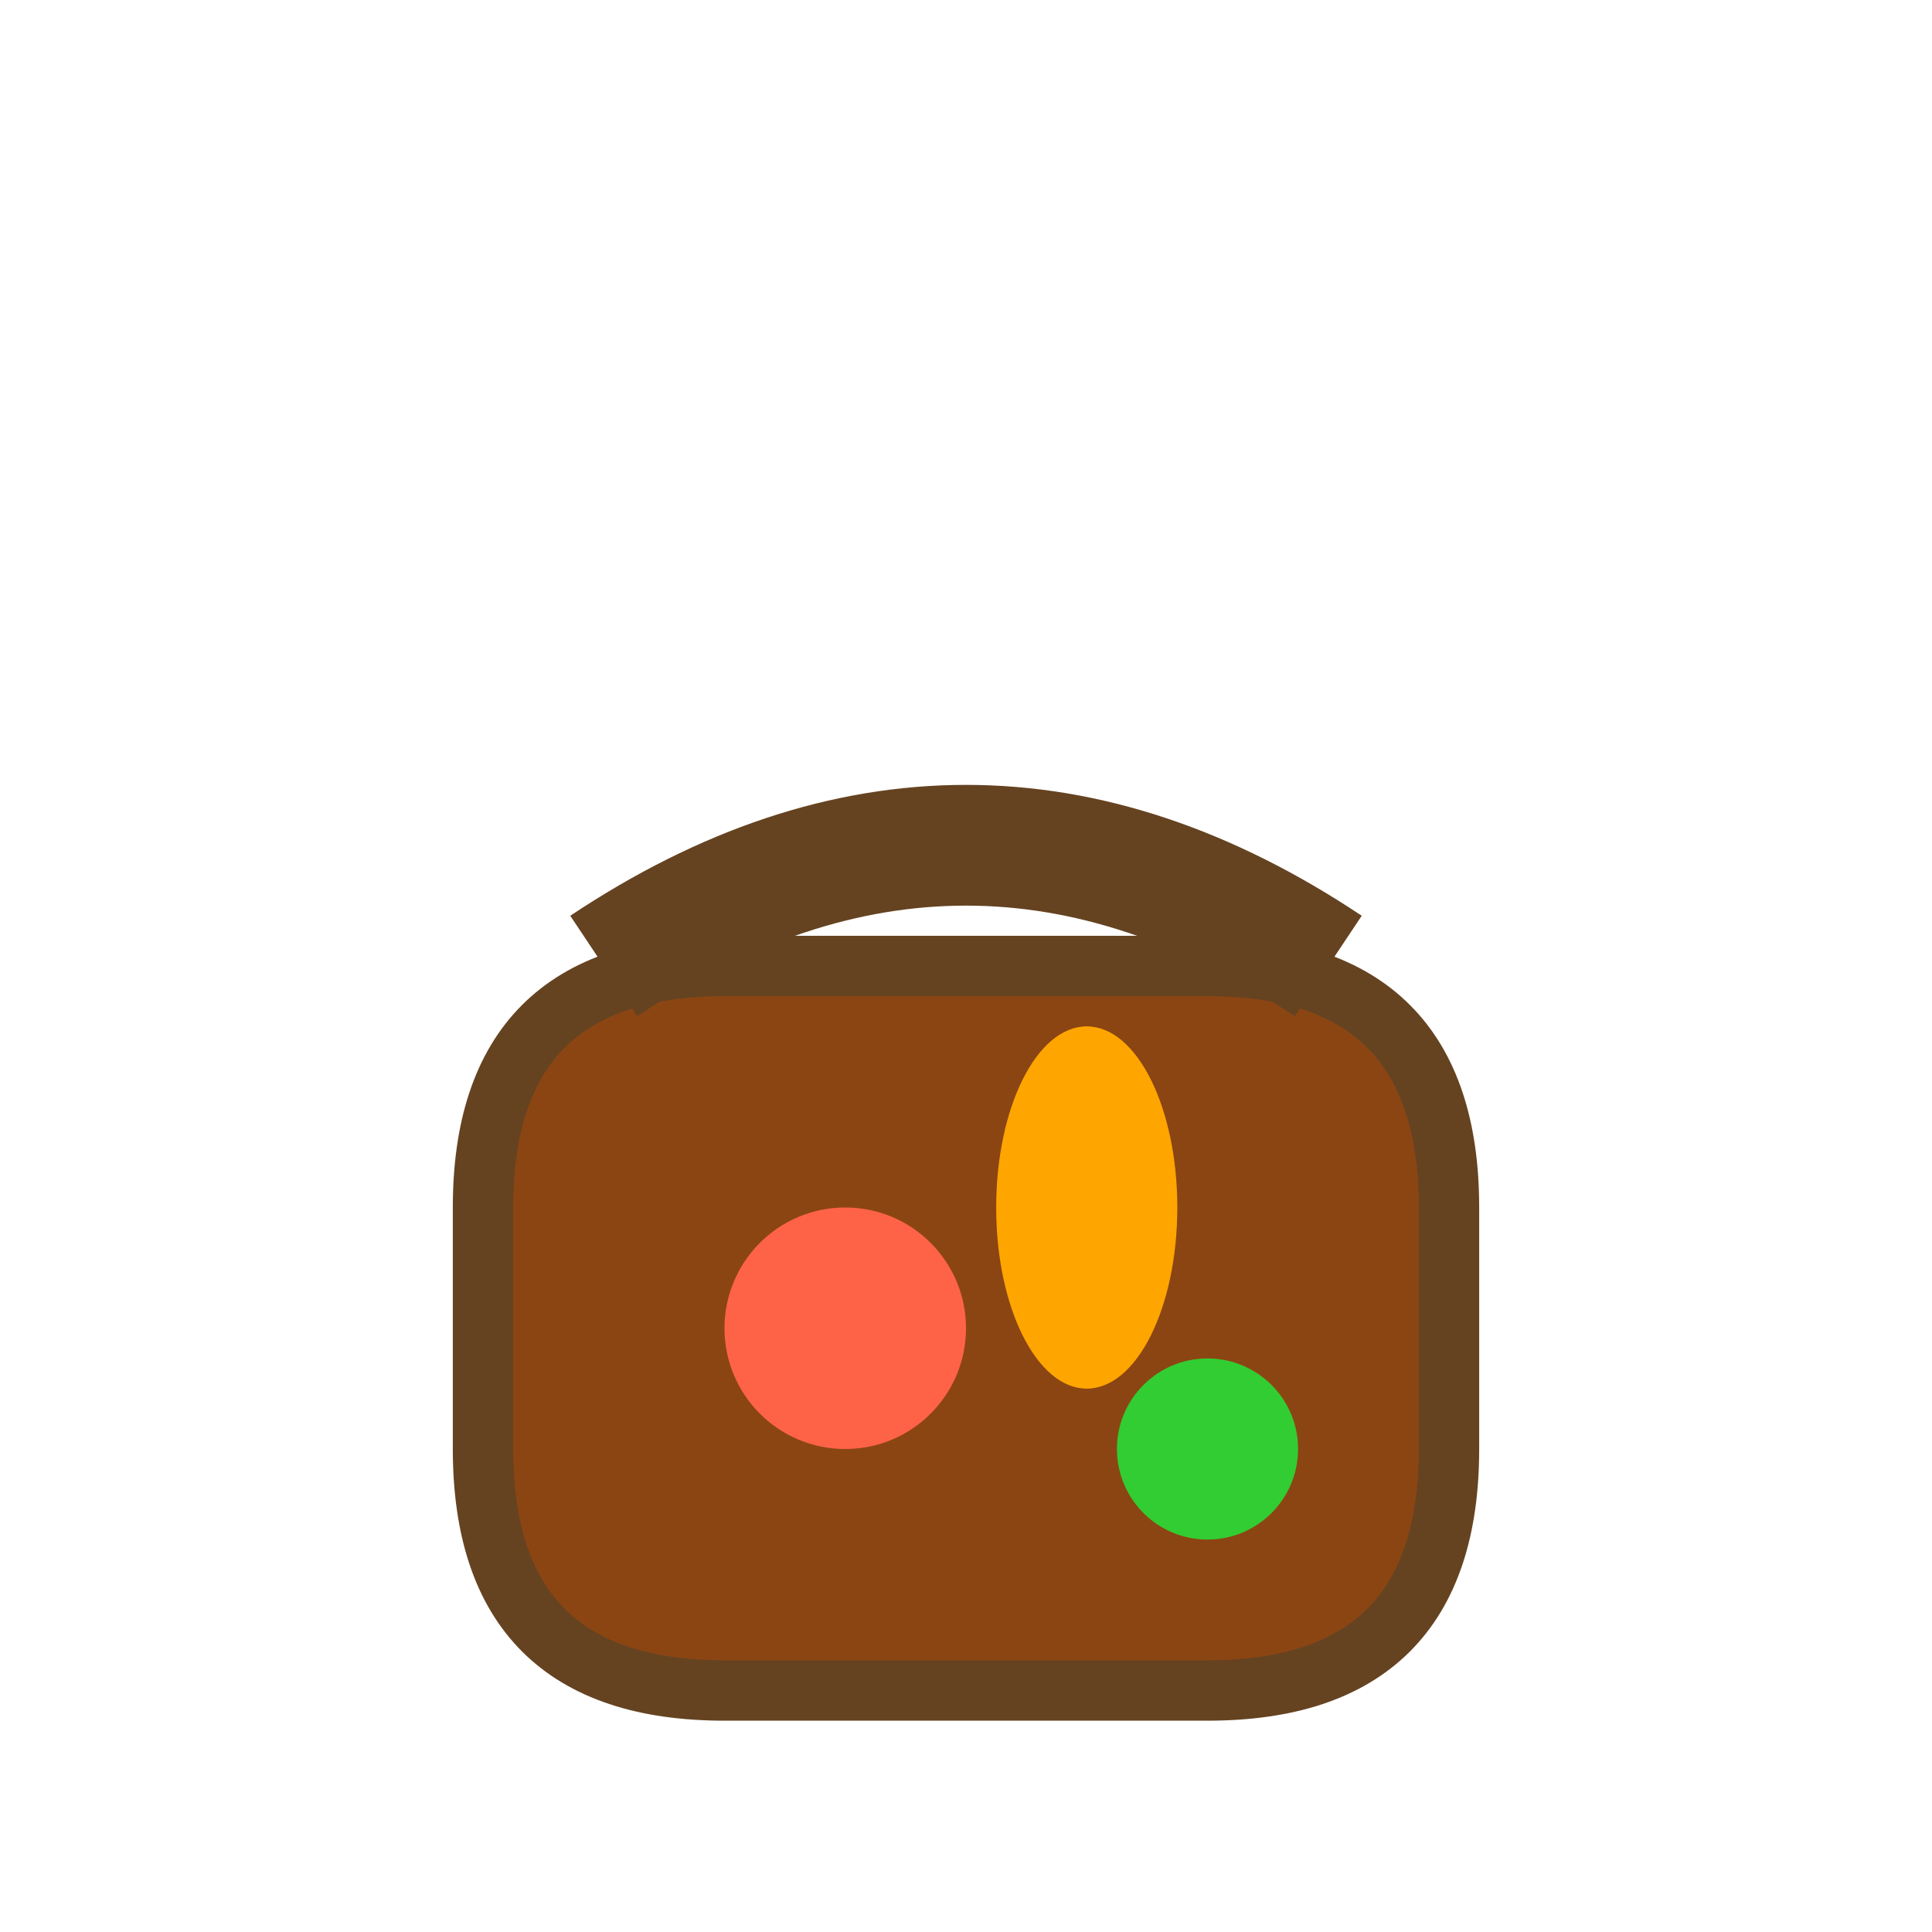
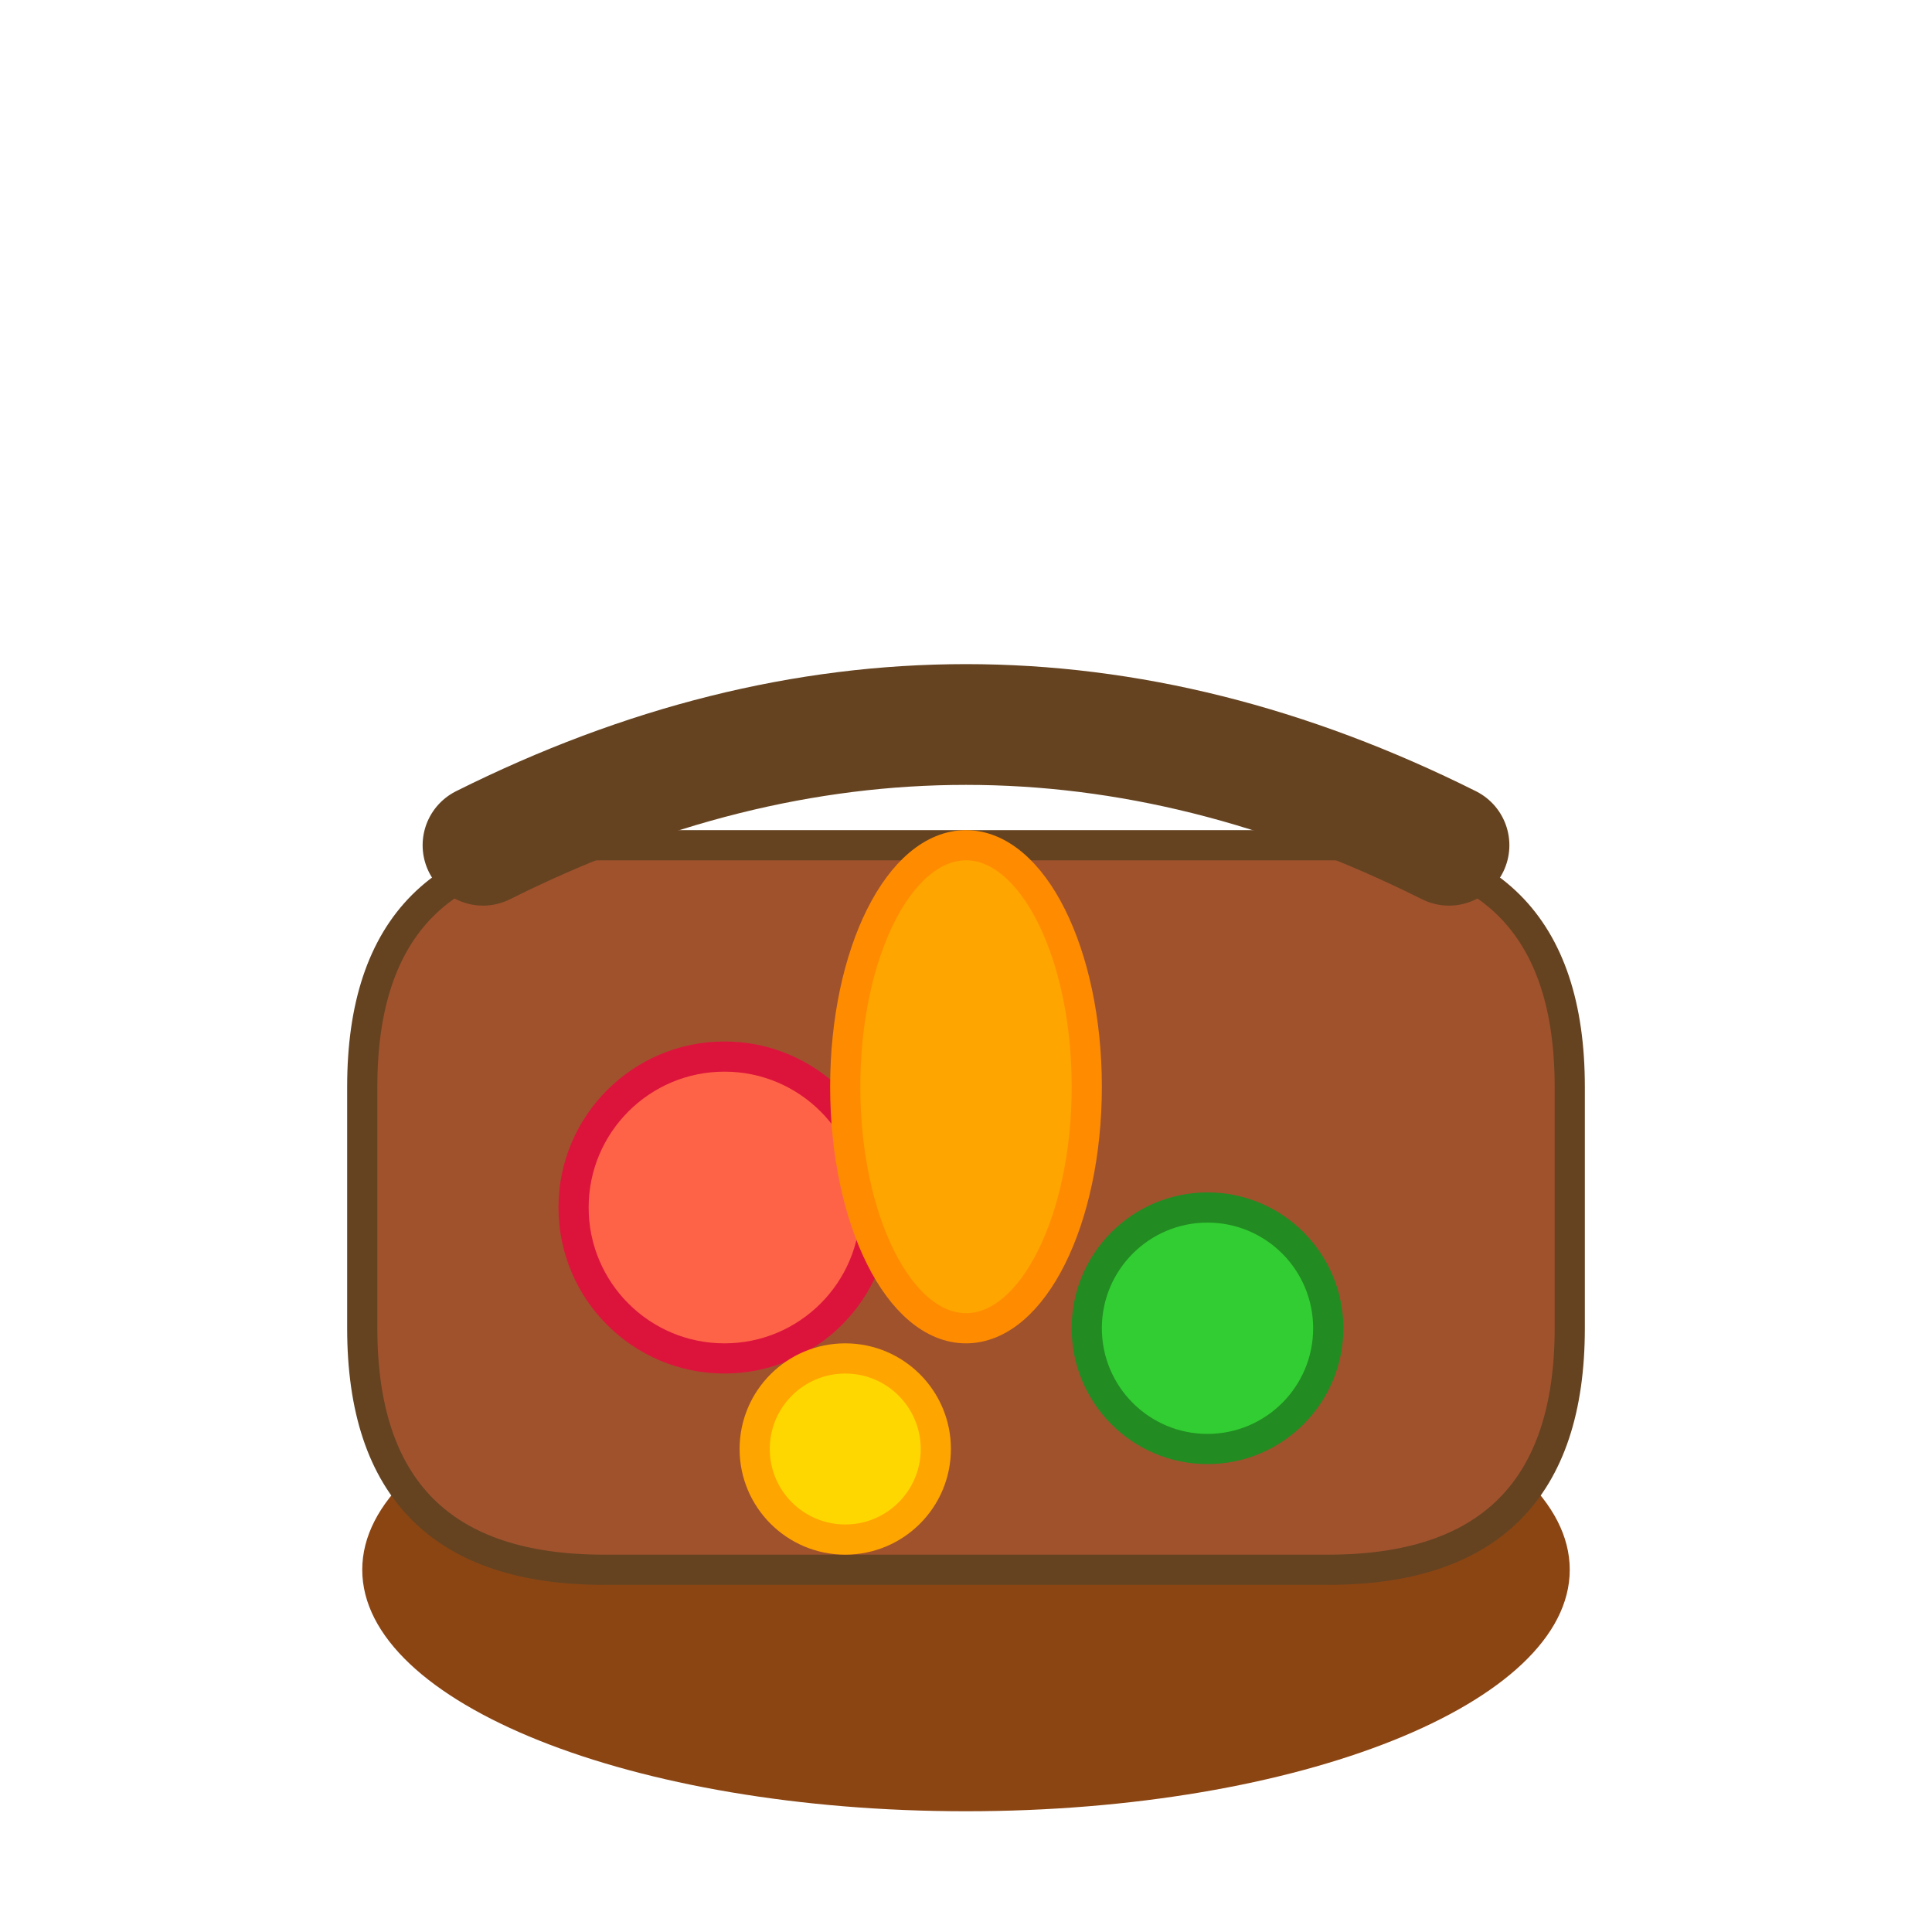
<svg xmlns="http://www.w3.org/2000/svg" width="32" height="32" viewBox="0 0 32 32">
-   <path d="M8 24 Q8 28 12 28 L20 28 Q24 28 24 24 L24 20 Q24 16 20 16 L12 16 Q8 16 8 20 Z" fill="#8B4513" stroke="#654321" stroke-width="1" />
-   <path d="M10 16 Q16 12 22 16" fill="none" stroke="#654321" stroke-width="2" />
-   <circle cx="14" cy="22" r="2" fill="#FF6347" />
-   <ellipse cx="18" cy="20" rx="1.5" ry="3" fill="#FFA500" />
-   <circle cx="20" cy="24" r="1.5" fill="#32CD32" />
+   <ellipse cx="16" cy="26" rx="10" ry="4" fill="#8B4513" />
+   <path d="M6 22 Q6 26 10 26 L22 26 Q26 26 26 22 L26 18 Q26 14 22 14 L10 14 Q6 14 6 18 Z" fill="#A0522D" stroke="#654321" stroke-width="0.5" />
+   <path d="M8 14 Q16 10 24 14" fill="none" stroke="#654321" stroke-width="2" stroke-linecap="round" />
+   <circle cx="12" cy="20" r="2.5" fill="#FF6347" stroke="#DC143C" stroke-width="0.5" />
+   <ellipse cx="16" cy="18" rx="2" ry="4" fill="#FFA500" stroke="#FF8C00" stroke-width="0.5" />
+   <circle cx="20" cy="22" r="2" fill="#32CD32" stroke="#228B22" stroke-width="0.5" />
+   <circle cx="14" cy="24" r="1.5" fill="#FFD700" stroke="#FFA500" stroke-width="0.5" />
</svg>
